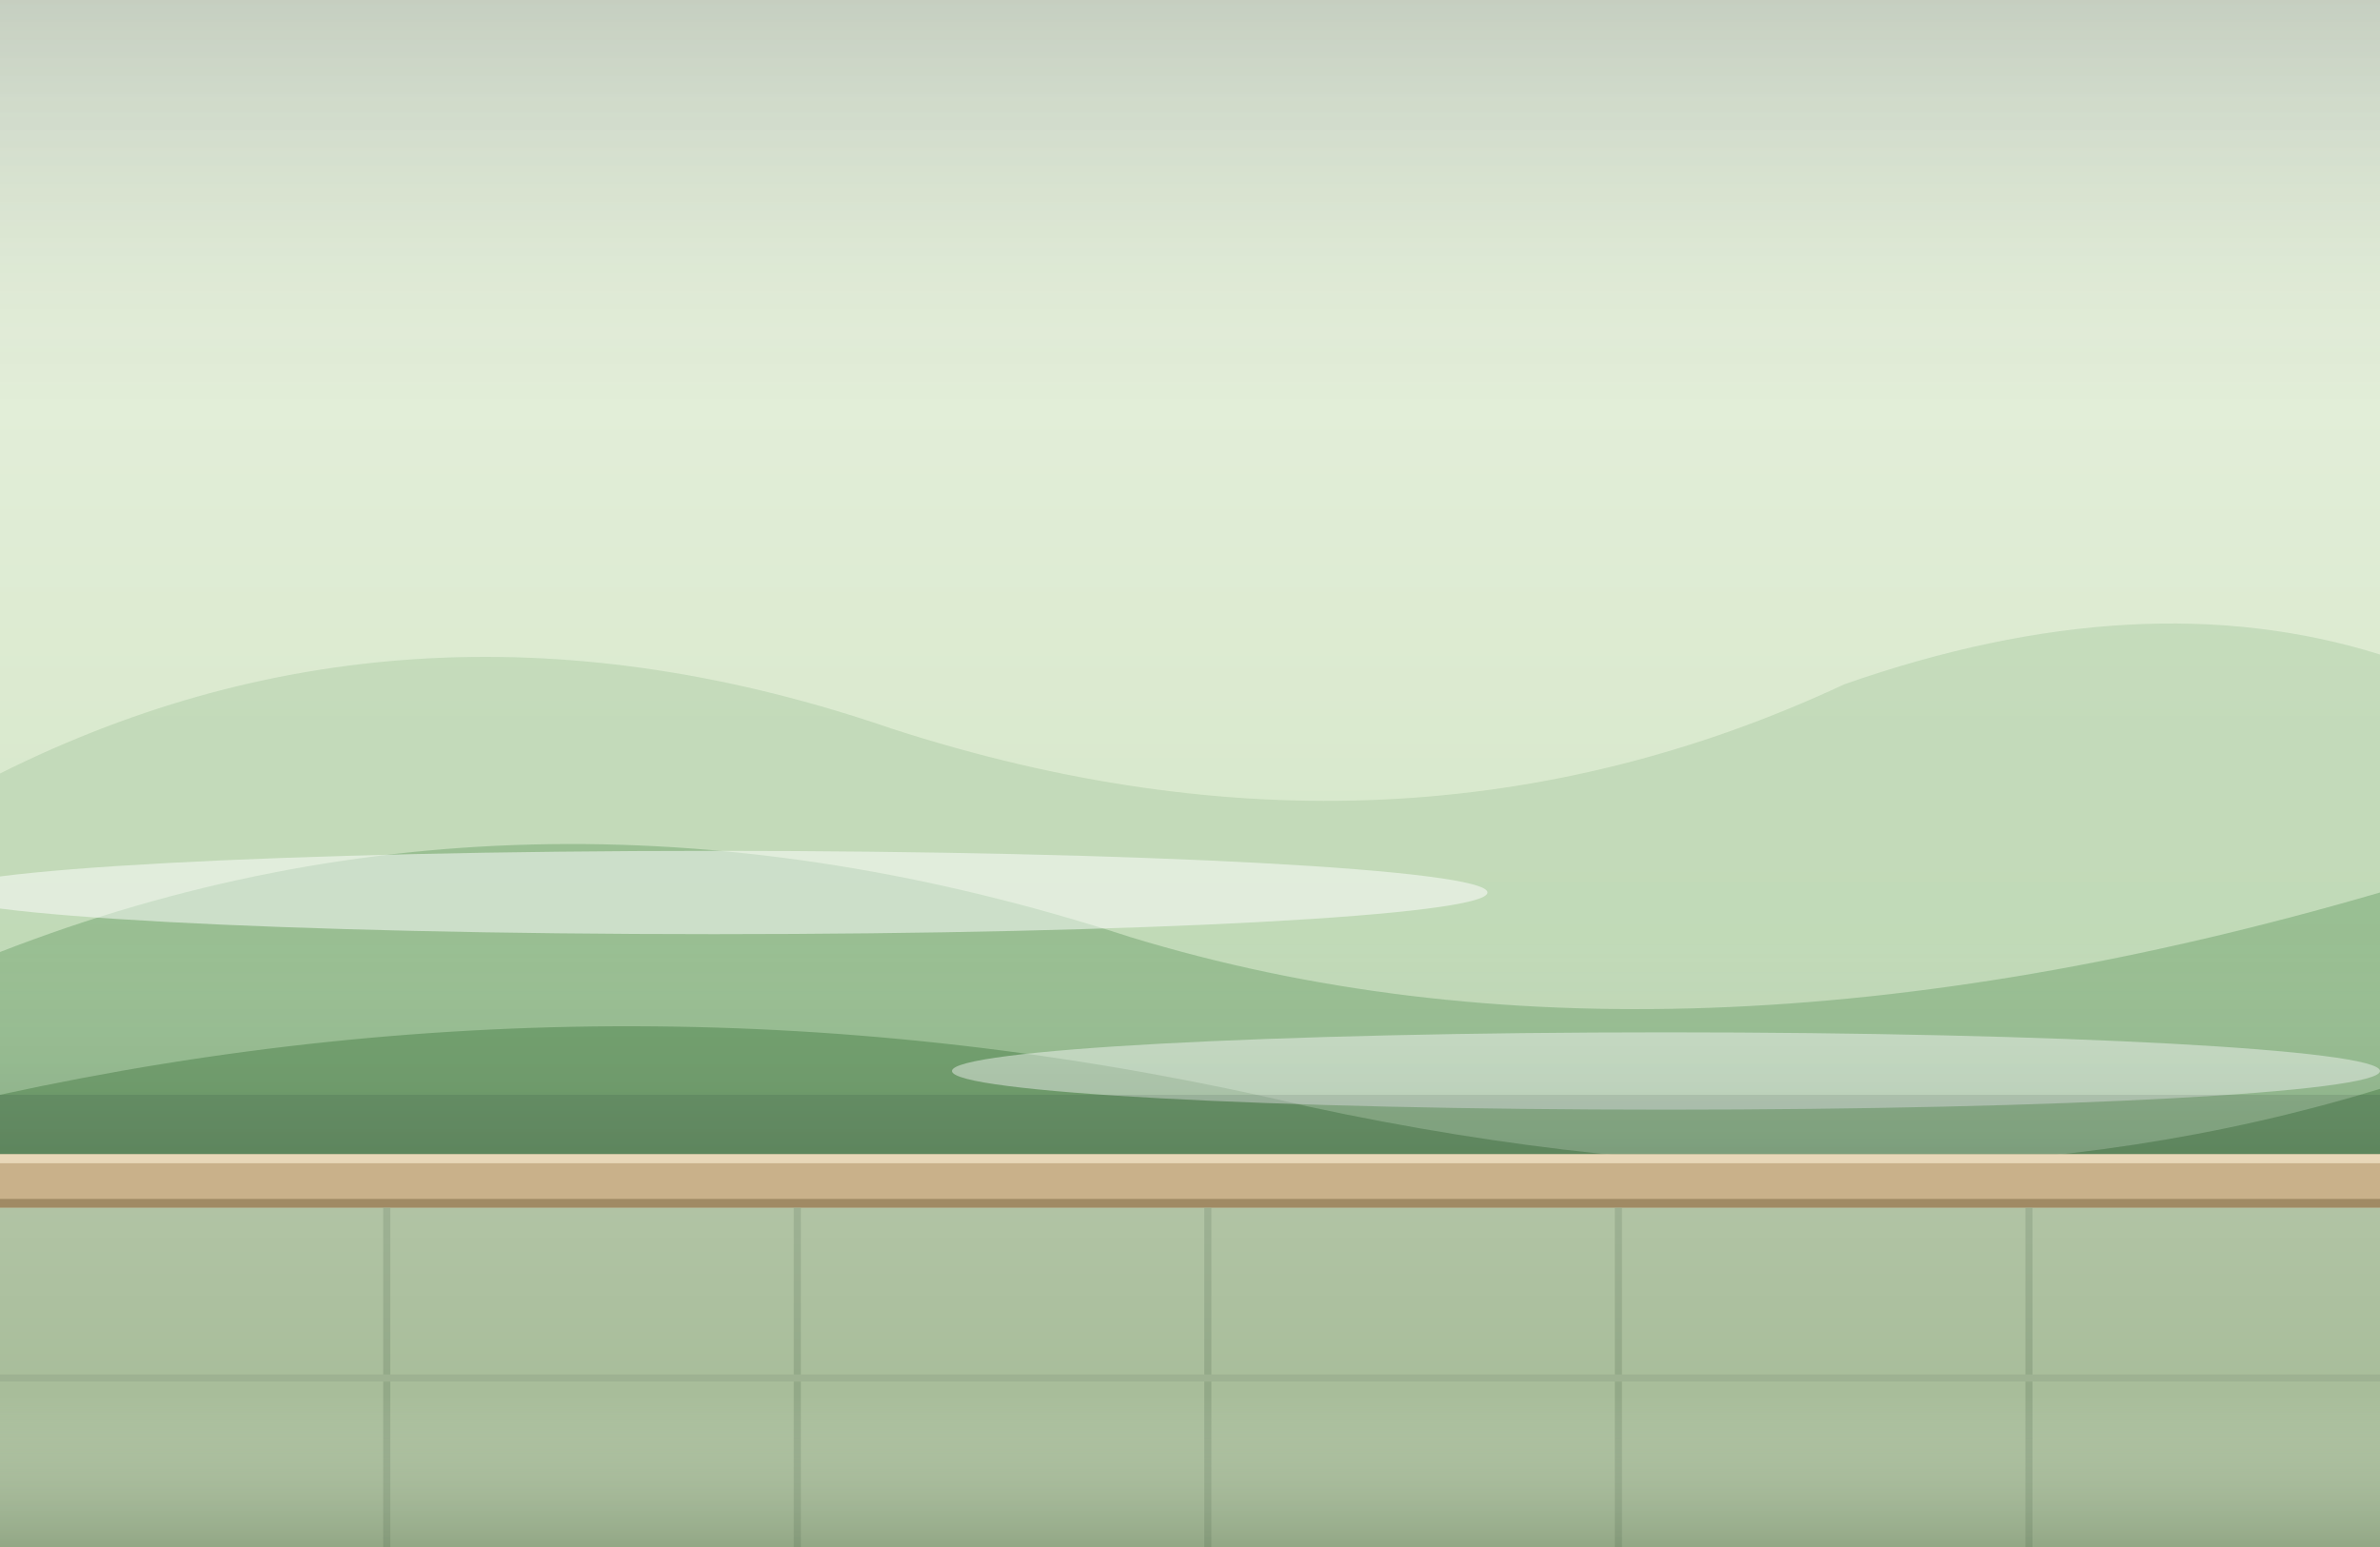
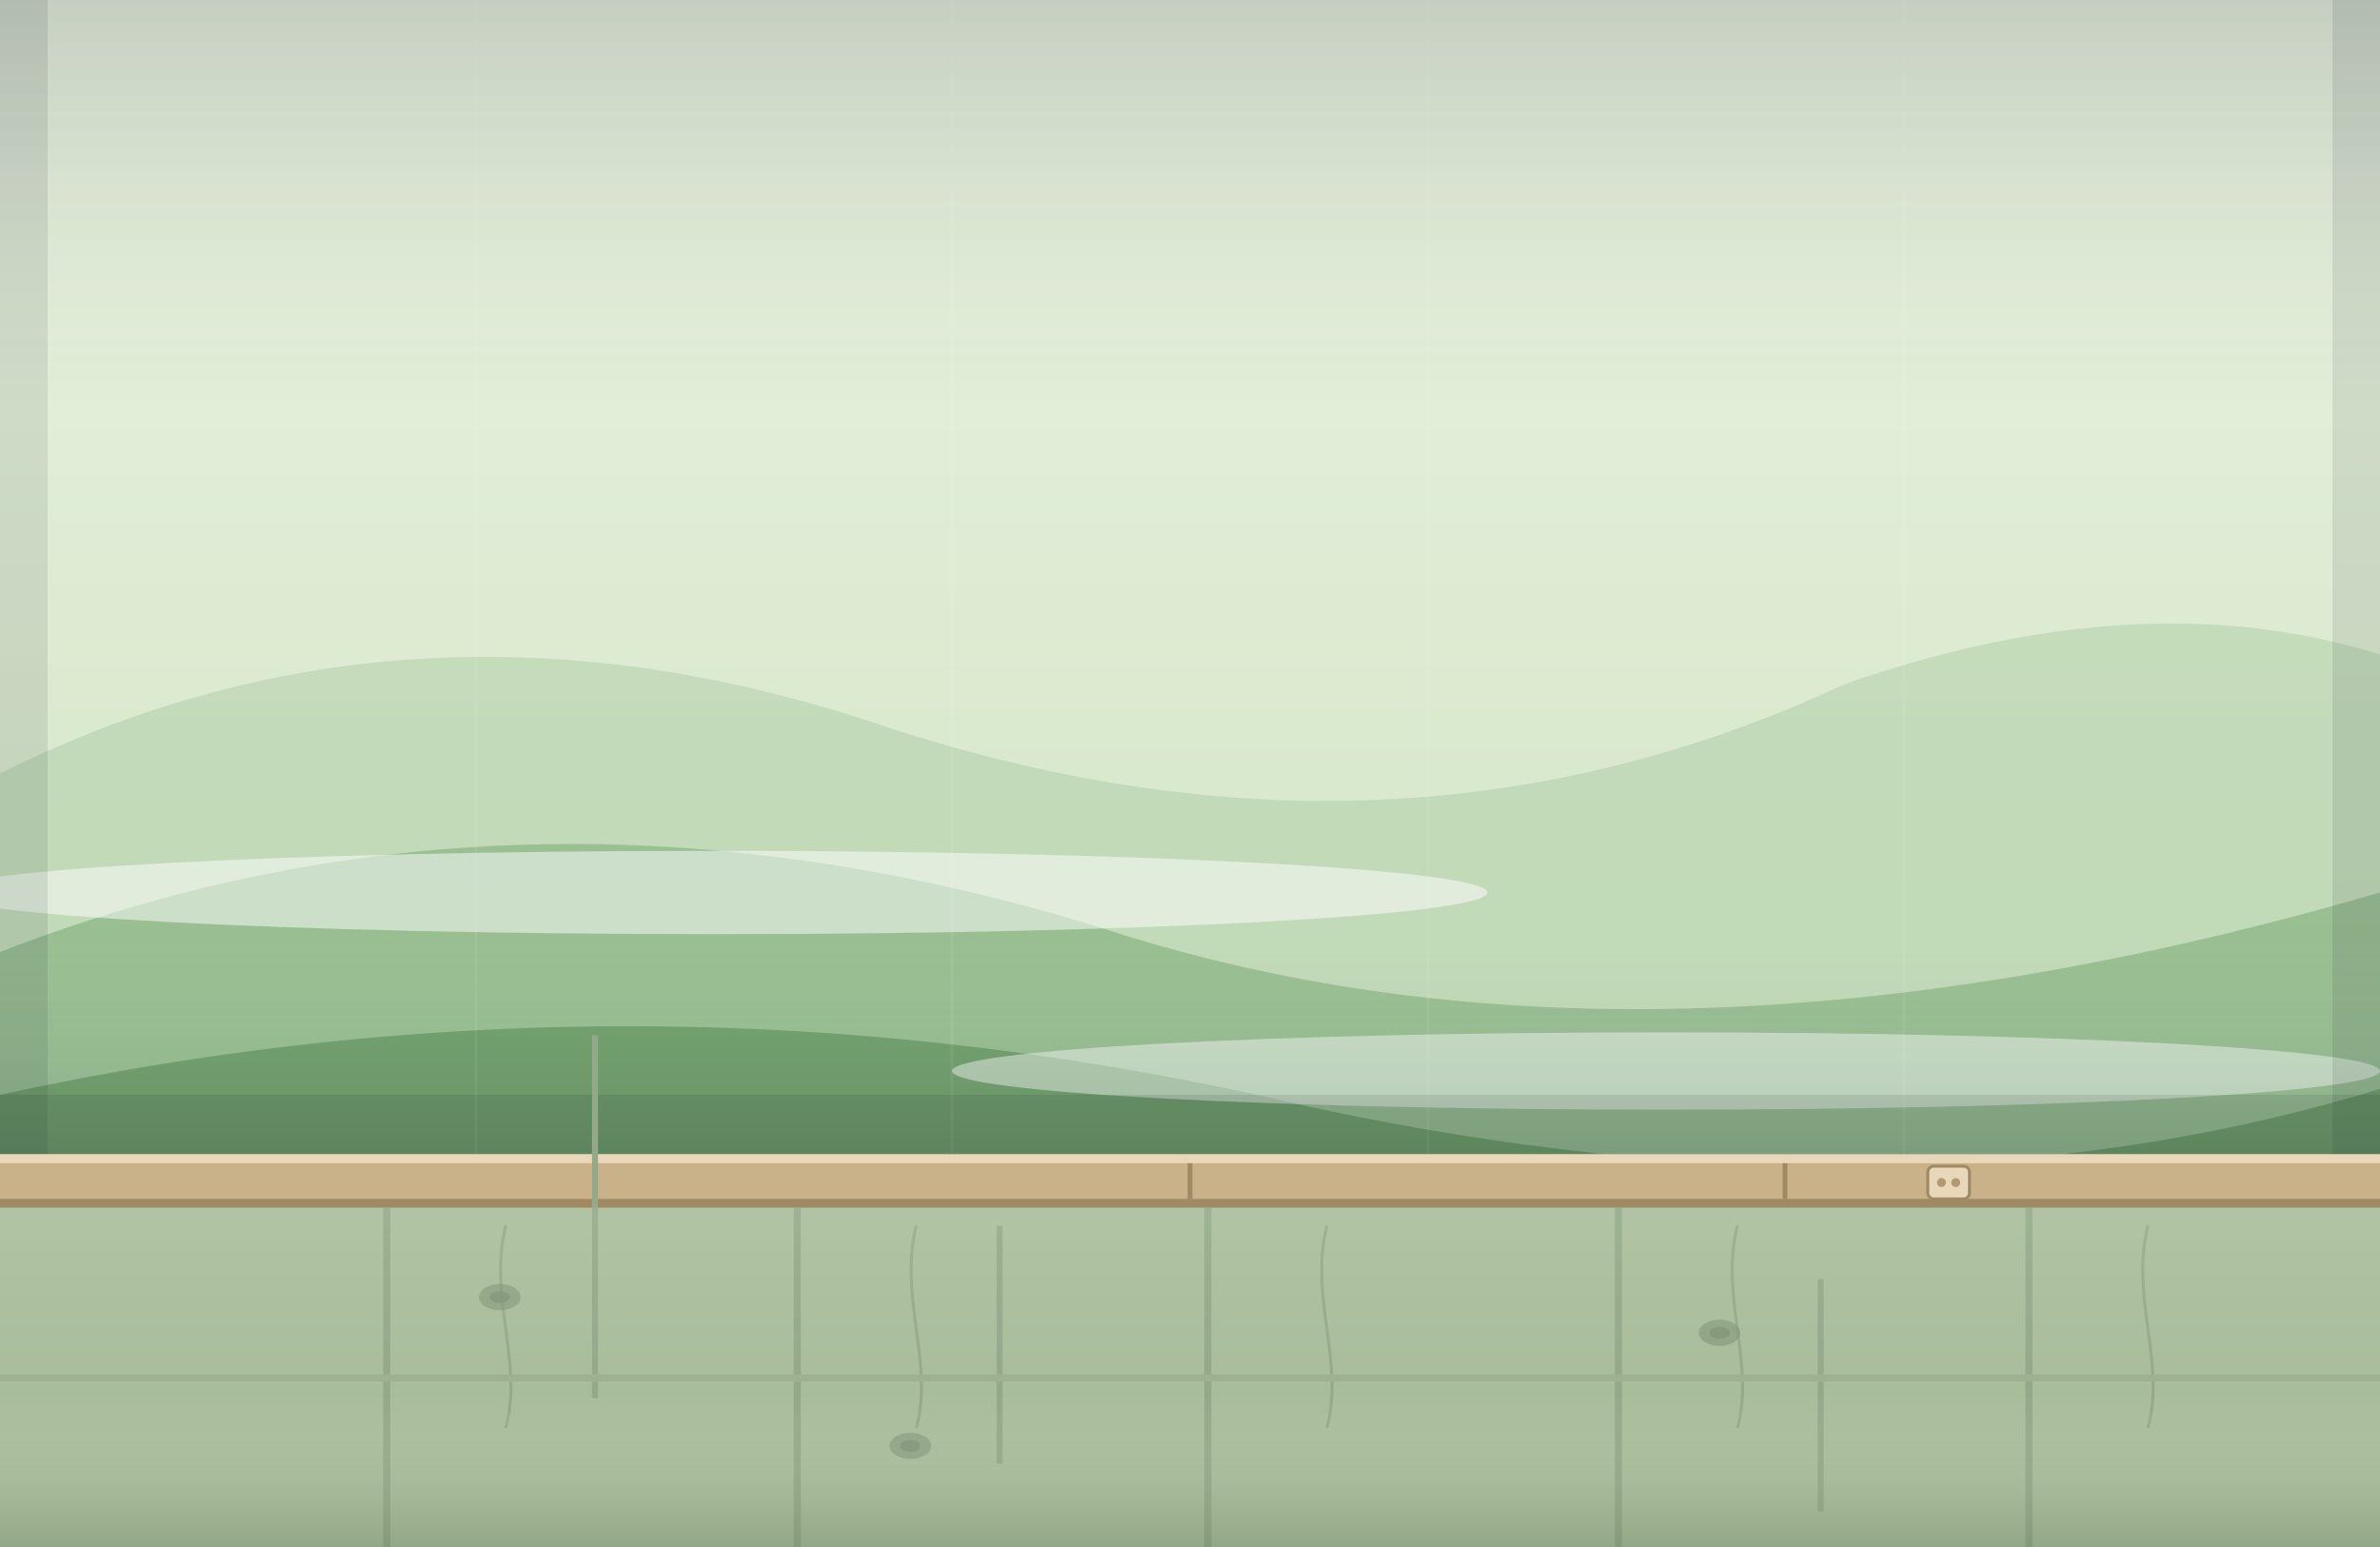
<svg xmlns="http://www.w3.org/2000/svg" viewBox="0 0 800 520" preserveAspectRatio="xMidYMid slice">
  <style>
    .st { animation: twinkle 2.6s ease-in-out infinite; }
    @keyframes twinkle { 0%, 100% { opacity: 0.25; } 50% { opacity: 1; } }
    .rain { animation: fall 1.6s linear infinite; }
    @keyframes fall { 0% { transform: translateY(-140px); } 100% { transform: translateY(0); } }
    .pt { animation: petal 8s linear infinite; }
    .pt.p2 { animation-duration: 10s; animation-delay: 2.6s; }
    .pt.p3 { animation-duration: 9s; animation-delay: 5s; }
    @keyframes petal { 0% { transform: translate(0, -20px) rotate(0deg); opacity: 0; } 12% { opacity: 1; } 88% { opacity: 1; } 100% { transform: translate(-60px, 420px) rotate(300deg); opacity: 0; } }
    .mist1 { animation: mbreath 9s ease-in-out infinite alternate; }
    .mist2 { animation: mbreath 12s ease-in-out infinite alternate; animation-delay: 2s; }
    @keyframes mbreath { 0% { opacity: 0.5; } 100% { opacity: 0.85; } }
  </style>
  <defs>
    <linearGradient id="wp" x1="0" y1="0" x2="0" y2="1">
      <stop offset="0" stop-color="#e9f2df" />
      <stop offset="1" stop-color="#cfe3c2" />
    </linearGradient>
    <linearGradient id="wallGlow" x1="0" y1="0" x2="0" y2="1">
      <stop offset="0" stop-color="#0a1420" stop-opacity="0.16" />
      <stop offset="0.35" stop-color="#ffffff" stop-opacity="0.07" />
      <stop offset="0.8" stop-color="#ffffff" stop-opacity="0.02" />
      <stop offset="1" stop-color="#0a1420" stop-opacity="0.12" />
    </linearGradient>
    <linearGradient id="floorShade" x1="0" y1="0" x2="0" y2="1">
      <stop offset="0" stop-color="#ffffff" stop-opacity="0.1" />
      <stop offset="0.55" stop-color="#ffffff" stop-opacity="0" />
      <stop offset="1" stop-color="#5f7354" stop-opacity="0.3" />
    </linearGradient>
  </defs>
  <rect width="800" height="395" fill="url(#wp)" />
  <path d="M0 260 Q140 190 300 245 Q470 300 620 230 Q720 195 800 220 L800 388 L0 388 Z" fill="#b9d4b0" opacity="0.75" />
  <path d="M0 320 Q180 250 380 315 Q560 370 800 300 L800 388 L0 388 Z" fill="#8fb98a" opacity="0.85" />
  <path d="M0 368 Q220 320 440 372 Q640 415 800 366 L800 388 L0 388 Z" fill="#6f9e6a" />
  <g class="mist1" fill="#ffffff">
    <ellipse cx="240" cy="300" rx="260" ry="14" opacity="0.5" />
  </g>
  <g class="mist2" fill="#ffffff">
    <ellipse cx="560" cy="360" rx="240" ry="13" opacity="0.45" />
  </g>
+   <line x1="160" y1="0" x2="160" y2="388" stroke="#ffffff" stroke-width="1" opacity="0.06" />
+   <line x1="320" y1="0" x2="320" y2="388" stroke="#ffffff" stroke-width="1" opacity="0.06" />
+   <line x1="480" y1="0" x2="480" y2="388" stroke="#ffffff" stroke-width="1" opacity="0.06" />
+   <line x1="640" y1="0" x2="640" y2="388" stroke="#ffffff" stroke-width="1" opacity="0.06" />
+   <rect width="16" height="388" fill="#0a1420" opacity="0.10" />
+   <rect x="784" width="16" height="388" fill="#0a1420" opacity="0.10" />
  <rect width="800" height="395" fill="url(#wallGlow)" />
  <rect y="368" width="800" height="20" fill="#0a1420" opacity="0.10" />
  <rect y="388" width="800" height="18" fill="#c9b18a" />
  <rect y="388" width="800" height="3" fill="#e8d7b8" />
+   <line x1="200" y1="391" x2="200" y2="403" stroke="#a08a64" stroke-width="1.6" />
+   <line x1="400" y1="391" x2="400" y2="403" stroke="#a08a64" stroke-width="1.6" />
+   <line x1="600" y1="391" x2="600" y2="403" stroke="#a08a64" stroke-width="1.6" />
  <rect y="403" width="800" height="3" fill="#a08a64" />
+   <g>
+     <rect x="648" y="392" width="14" height="11" rx="2" fill="#e8d7b8" stroke="#a08a64" stroke-width="1" />
+     <circle cx="652.6" cy="397.5" r="1.5" fill="#b09a76" />
+     <circle cx="657.4" cy="397.5" r="1.5" fill="#b09a76" />
+   </g>
  <rect y="406" width="800" height="114" fill="#a8bd9a" />
  <g>
    <line x1="130" y1="406" x2="130" y2="520" stroke="#93a988" stroke-width="2.4" />
    <line x1="268" y1="406" x2="268" y2="520" stroke="#93a988" stroke-width="2.4" />
    <line x1="406" y1="406" x2="406" y2="520" stroke="#93a988" stroke-width="2.4" />
    <line x1="544" y1="406" x2="544" y2="520" stroke="#93a988" stroke-width="2.4" />
    <line x1="682" y1="406" x2="682" y2="520" stroke="#93a988" stroke-width="2.4" />
  </g>
+   <g>
+     <line x1="200" y1="470" x2="200" y2="348" stroke="#93a988" stroke-width="2" />
+     <line x1="336" y1="412" x2="336" y2="492" stroke="#93a988" stroke-width="2" />
+     <line x1="612" y1="430" x2="612" y2="508" stroke="#93a988" stroke-width="2" />
+   </g>
+   <g>
+     <path d="M170 412 C164 436 176 458 170 480" stroke="#86997c" stroke-width="1" fill="none" opacity="0.55" />
+     <path d="M308 412 C302 436 314 458 308 480" stroke="#86997c" stroke-width="1" fill="none" opacity="0.55" />
+     <path d="M446 412 C440 436 452 458 446 480" stroke="#86997c" stroke-width="1" fill="none" opacity="0.55" />
+     <path d="M584 412 C578 436 590 458 584 480" stroke="#86997c" stroke-width="1" fill="none" opacity="0.55" />
+     <path d="M722 412 C716 436 728 458 722 480" stroke="#86997c" stroke-width="1" fill="none" opacity="0.55" />
+   </g>
+   <g>
+     <ellipse cx="168" cy="436" rx="7" ry="4.4" fill="#7e9274" opacity="0.6" />
+     <ellipse cx="168" cy="436" rx="3.4" ry="2" fill="#7e9274" opacity="0.8" />
+     <ellipse cx="306" cy="486" rx="7" ry="4.4" fill="#7e9274" opacity="0.6" />
+     <ellipse cx="306" cy="486" rx="3.4" ry="2" fill="#7e9274" opacity="0.8" />
+     <ellipse cx="578" cy="448" rx="7" ry="4.4" fill="#7e9274" opacity="0.6" />
+     <ellipse cx="578" cy="448" rx="3.4" ry="2" fill="#7e9274" opacity="0.8" />
+   </g>
  <rect y="462" width="800" height="2.4" fill="#9db191" />
  <rect y="406" width="800" height="114" fill="url(#floorShade)" />
</svg>
